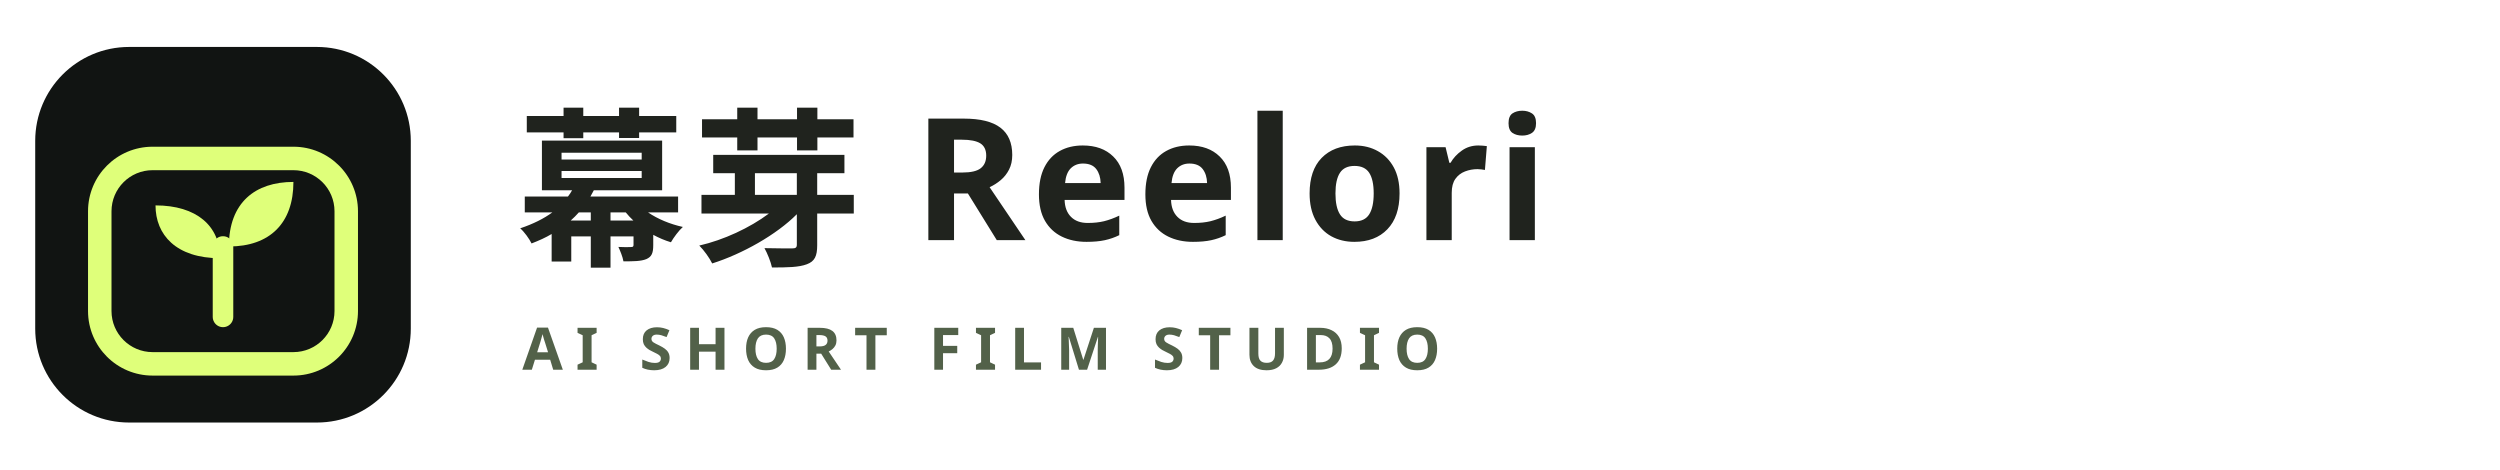
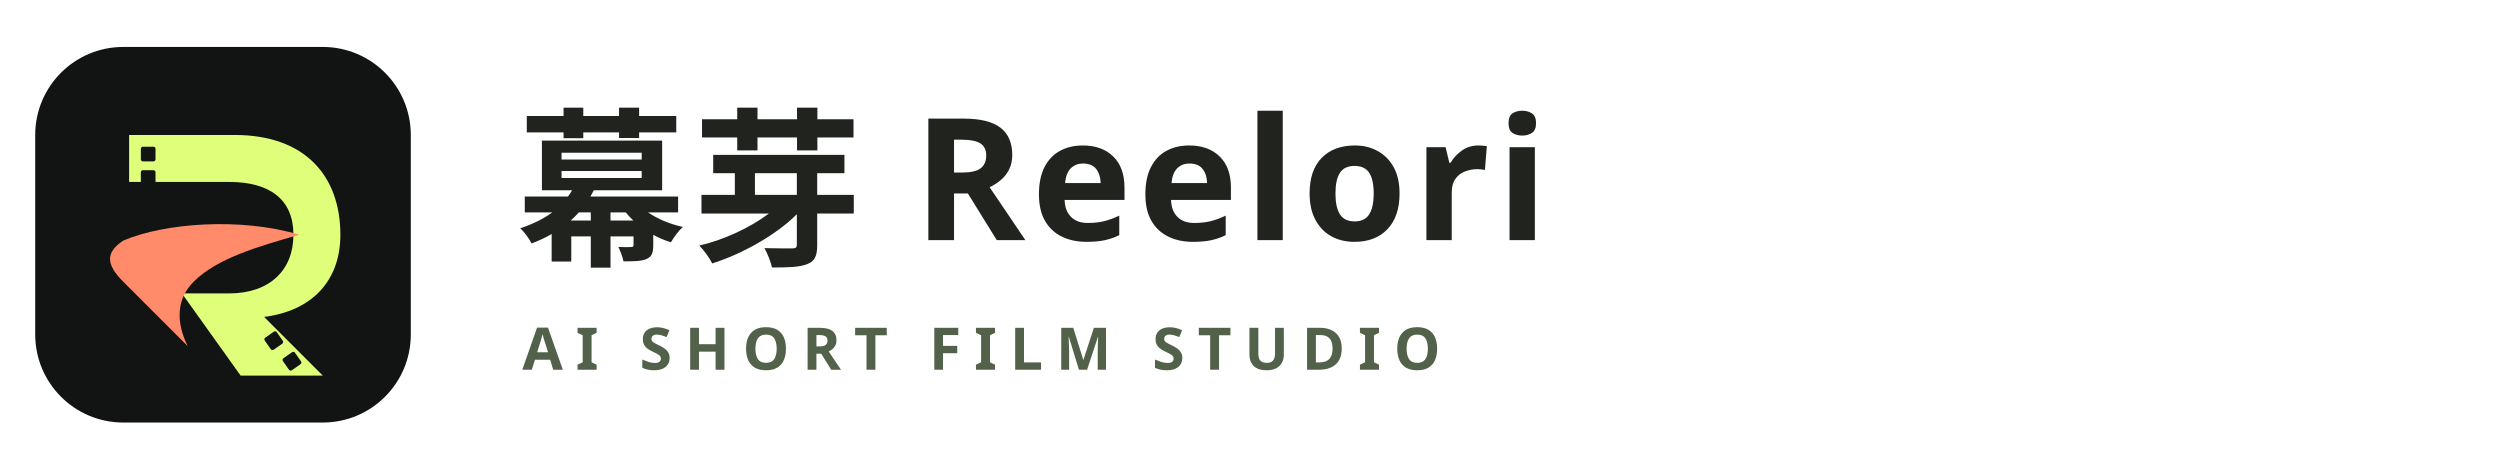
<svg xmlns="http://www.w3.org/2000/svg" viewBox="0 0 426 80" role="img" aria-labelledby="title">
  <g transform="translate(6 8)">
-     <rect width="64" height="64" rx="16" fill="#111412" />
-     <rect x="9" y="17" width="46" height="39" rx="11" fill="#DFFF7A" />
-     <rect x="13" y="21" width="38" height="31" rx="7" fill="#111412" />
-     <path d="M32 46V34" fill="none" stroke="#DFFF7A" stroke-linecap="round" stroke-width="3.5" />
-     <path d="M31.5 36c-7.5 0-11-4-11-9 7 0 11 3.5 11 9Z" fill="#DFFF7A" />
-     <path d="M33 34c0-7.5 4.5-11 11-11 0 7-4 11-11 11Z" fill="#DFFF7A" />
+     <rect width="64" height="64" rx="15" fill="#111412" />
+     <path d="M16 15H34C46 15 52 22 52 32C52 40 47 45 39 46L49 56H35L25 42H33C40 42 44 38 44 32C44 26 40 23 33 23H16Z" fill="#DFFF7A" />
+     <path d="M15 33C22 30 35 29 45 32C38 34 31 36 27 40C24 43 24 47 26 51L15 40C12 37 12 35 15 33Z" fill="#FF8B6B" />
+     <rect x="18" y="17" width="2.5" height="2.5" rx=".35" fill="#111412" />
+     <rect x="18" y="21" width="2.5" height="2.5" rx=".35" fill="#111412" />
+     <rect x="39.4" y="48.8" width="2.5" height="2.5" rx=".35" transform="rotate(-35 40.65 50.05)" fill="#111412" />
+     <rect x="42.5" y="52.3" width="2.5" height="2.5" rx=".35" transform="rotate(-35 43.75 53.55)" fill="#111412" />
  </g>
  <text x="88" y="43" fill="#20231E" font-family="'Noto Sans SC','Microsoft YaHei',sans-serif" font-size="29" font-weight="700" letter-spacing="1">幕芽 Reelori</text>
  <text x="89" y="63" fill="#526149" font-family="'Segoe UI',sans-serif" font-size="10" font-weight="600" letter-spacing="2.2">AI SHORT FILM STUDIO</text>
</svg>
